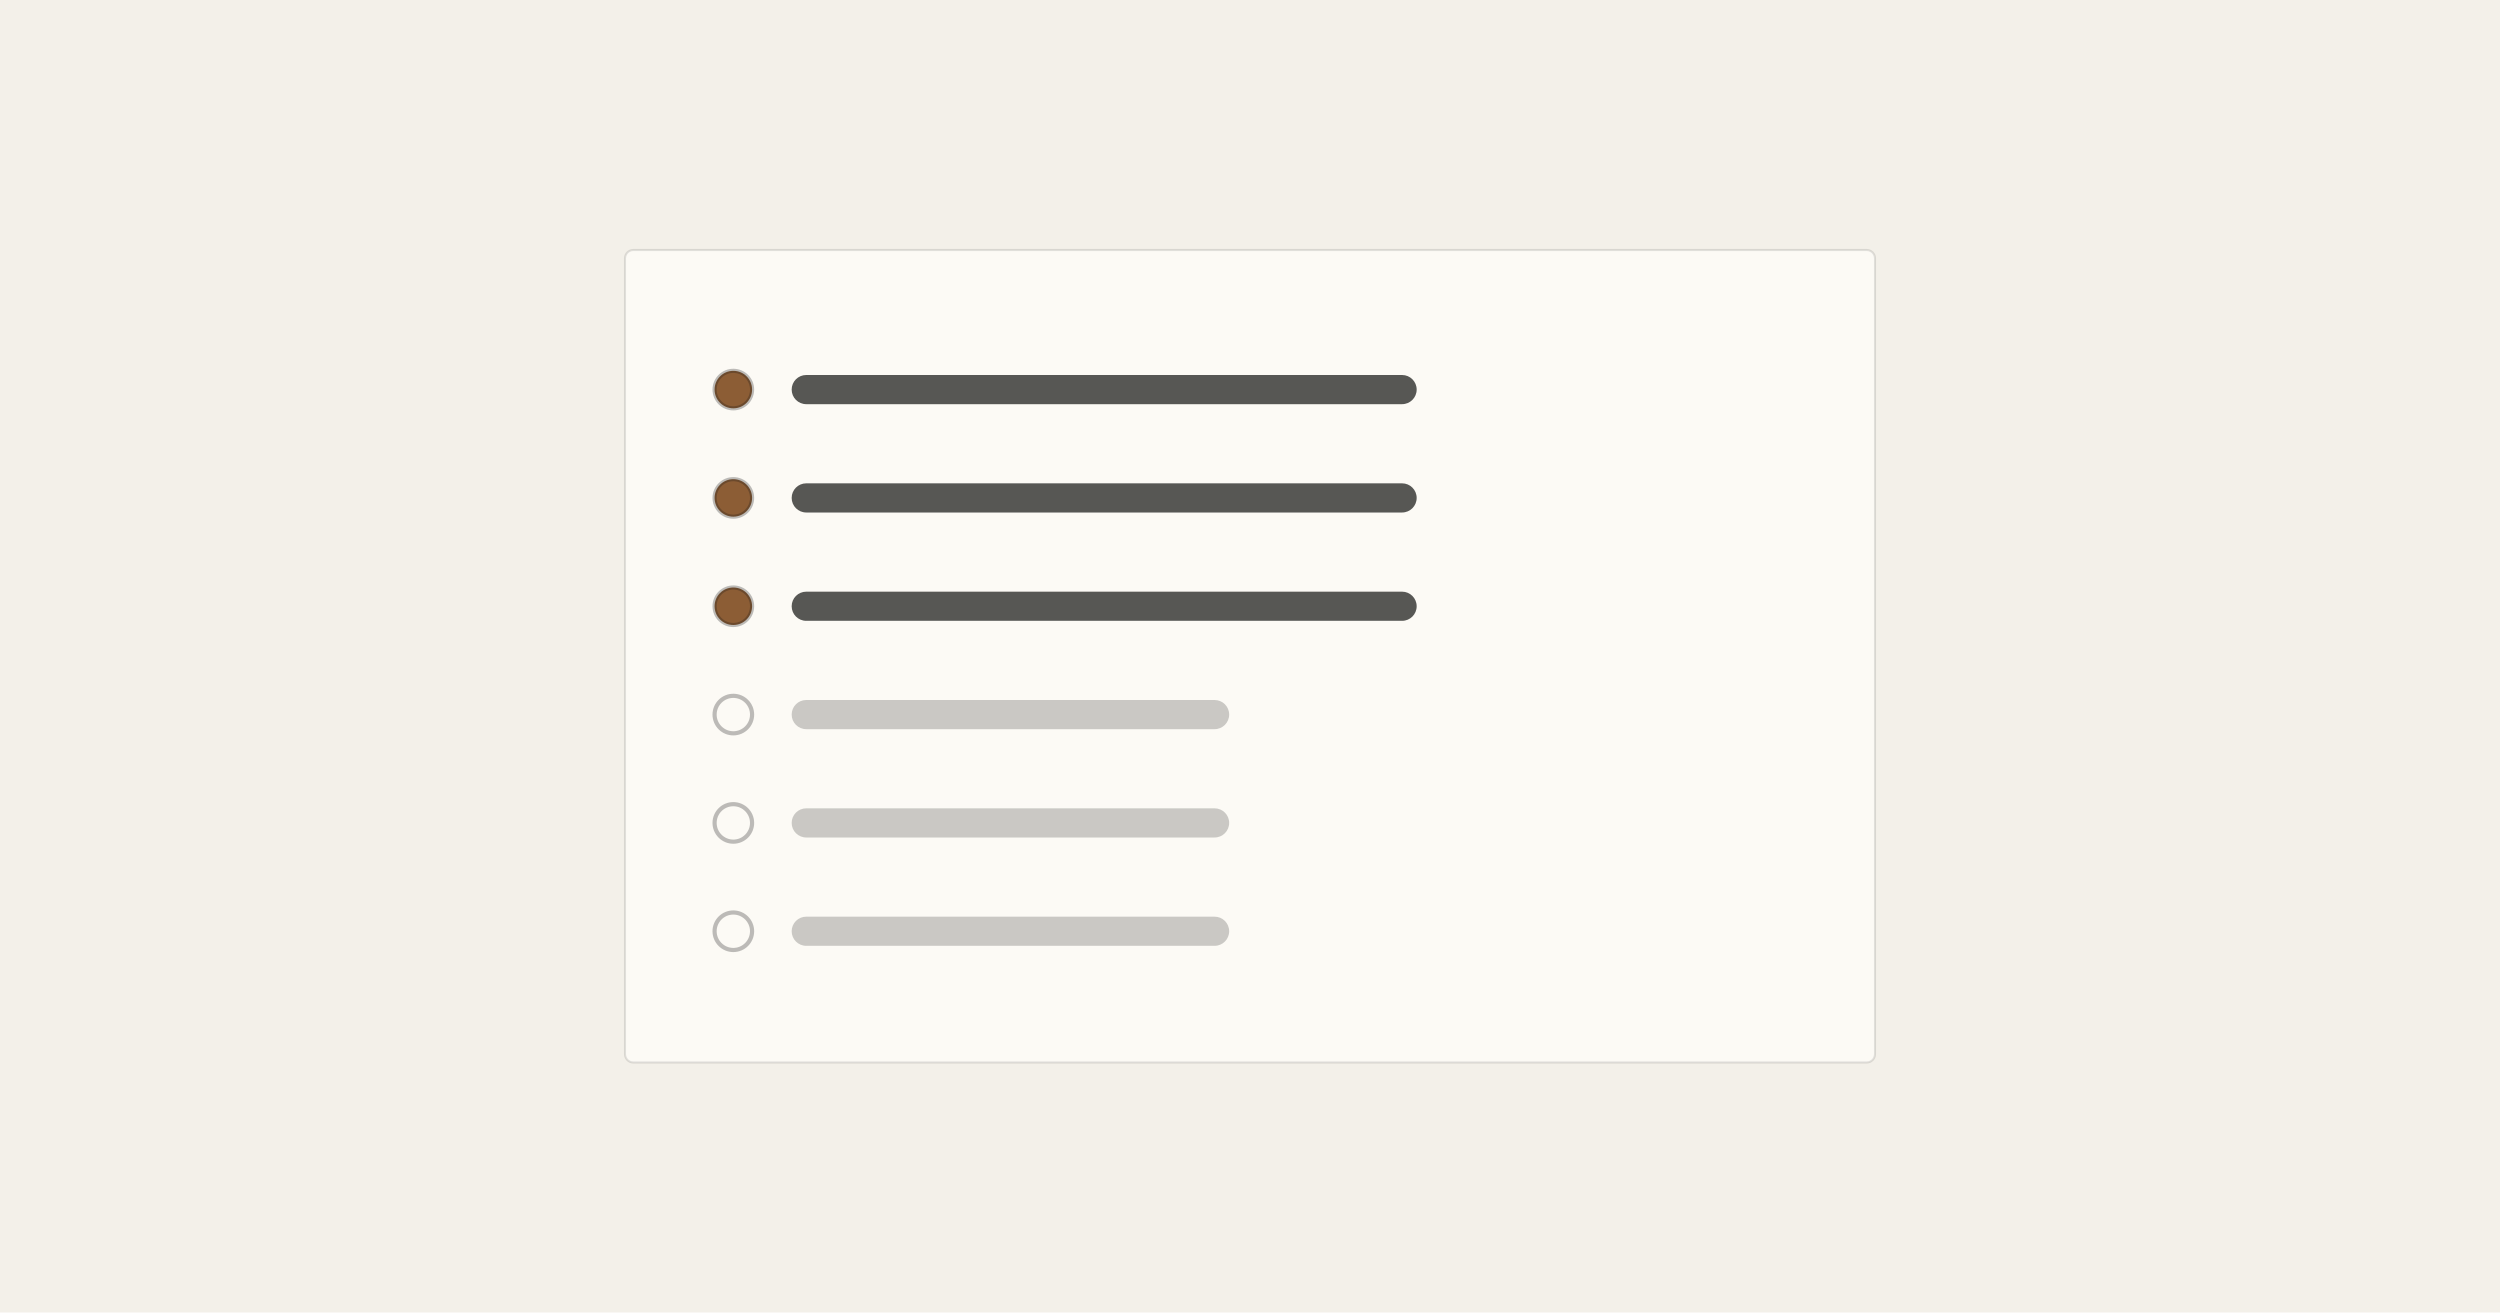
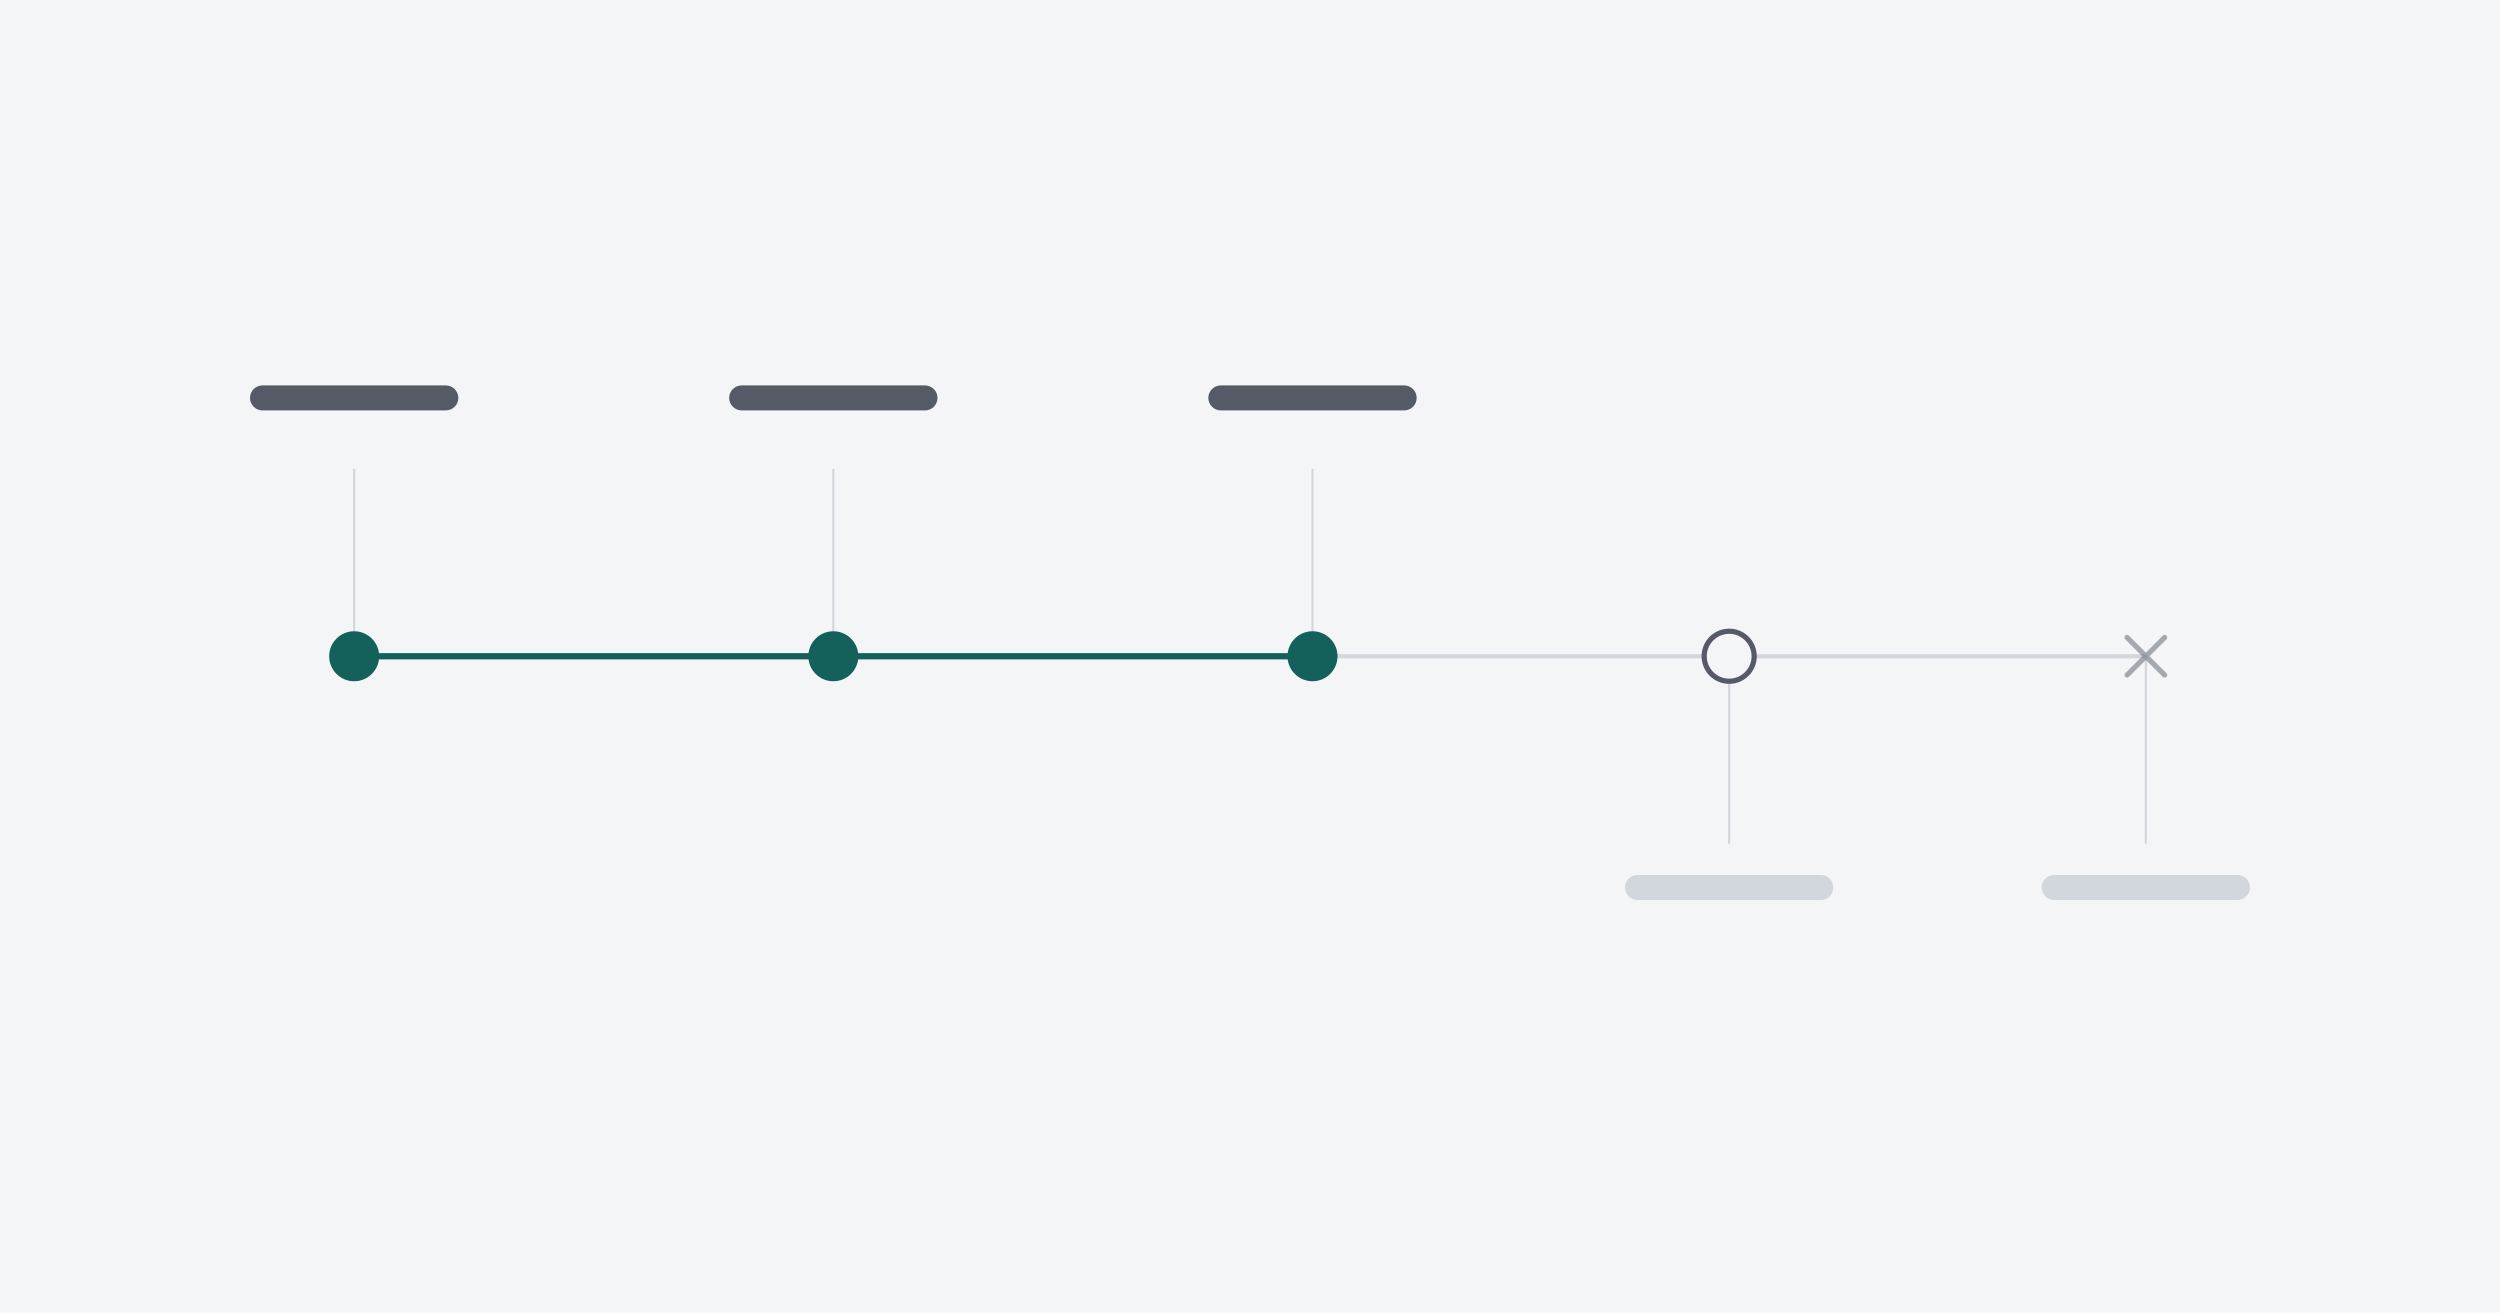
- <svg xmlns="http://www.w3.org/2000/svg" viewBox="0 0 1200 630" width="1200" height="630" role="img">
-   <rect width="1200" height="630" fill="#f3f0e9" />
-   <rect x="300" y="120" width="600" height="390" rx="4" fill="#fcfaf5" stroke="#171816" stroke-opacity="0.12" />
-   <rect x="380" y="180" width="300" height="14" rx="7" fill="#171816" opacity="0.72" />
-   <circle cx="352" cy="187" r="9" fill="#8c5d35" stroke="#171816" stroke-opacity="0.28" stroke-width="2" />
-   <rect x="380" y="232" width="300" height="14" rx="7" fill="#171816" opacity="0.72" />
-   <circle cx="352" cy="239" r="9" fill="#8c5d35" stroke="#171816" stroke-opacity="0.28" stroke-width="2" />
-   <rect x="380" y="284" width="300" height="14" rx="7" fill="#171816" opacity="0.72" />
-   <circle cx="352" cy="291" r="9" fill="#8c5d35" stroke="#171816" stroke-opacity="0.28" stroke-width="2" />
-   <rect x="380" y="336" width="210" height="14" rx="7" fill="#171816" opacity="0.22" />
-   <circle cx="352" cy="343" r="9" fill="none" stroke="#171816" stroke-opacity="0.28" stroke-width="2" />
-   <rect x="380" y="388" width="210" height="14" rx="7" fill="#171816" opacity="0.22" />
-   <circle cx="352" cy="395" r="9" fill="none" stroke="#171816" stroke-opacity="0.28" stroke-width="2" />
-   <rect x="380" y="440" width="210" height="14" rx="7" fill="#171816" opacity="0.22" />
-   <circle cx="352" cy="447" r="9" fill="none" stroke="#171816" stroke-opacity="0.28" stroke-width="2" />
+ <svg xmlns="http://www.w3.org/2000/svg" viewBox="0 0 1200 630" width="1200" height="630" role="img" aria-label="A purchase sequence: three tools bought now, one deferred, one deliberately skipped">
+   <style>
+     .ground { fill: #f4f5f7 }
+     .spine  { stroke: #d2d6dd; stroke-width: 2; stroke-linecap: round }
+     .done   { stroke: #14605a; stroke-width: 3; stroke-linecap: round }
+     .now    { fill: #14605a }
+     .defer  { fill: #f4f5f7; stroke: #545b67; stroke-width: 2.5 }
+     .skip   { stroke: #545b67; stroke-width: 2.5; stroke-linecap: round; opacity: .5 }
+     .stem   { stroke: #d2d6dd; stroke-width: 1 }
+     .bar    { fill: #545b67 }
+     .barq   { fill: #d2d6dd }
+ 
+     /* The sequence draws forward once. It rests complete. */
+     .done { stroke-dasharray: 460; animation: run 1.4s cubic-bezier(.16,1,.3,1) both }
+     @keyframes run { from { stroke-dashoffset: 460 } to { stroke-dashoffset: 0 } }
+     @media (prefers-reduced-motion: reduce) { .done { animation: none } }
+   </style>
+   <rect class="ground" width="1200" height="630" />
+   <line class="spine" x1="170" y1="315" x2="1030" y2="315" />
+   <line class="done" x1="170" y1="315" x2="630" y2="315" />
+   <g class="stem">
+     <line x1="170" y1="315" x2="170" y2="225" />
+     <line x1="400" y1="315" x2="400" y2="225" />
+     <line x1="630" y1="315" x2="630" y2="225" />
+   </g>
+   <g class="bar">
+     <rect x="120" y="185" width="100" height="12" rx="6" />
+     <rect x="350" y="185" width="100" height="12" rx="6" />
+     <rect x="580" y="185" width="100" height="12" rx="6" />
+   </g>
+   <circle class="now" cx="170" cy="315" r="12" />
+   <circle class="now" cx="400" cy="315" r="12" />
+   <circle class="now" cx="630" cy="315" r="12" />
+   <line class="stem" x1="830" y1="315" x2="830" y2="405" />
+   <rect class="barq" x="780" y="420" width="100" height="12" rx="6" />
+   <circle class="defer" cx="830" cy="315" r="12" />
+   <line class="stem" x1="1030" y1="315" x2="1030" y2="405" />
+   <rect class="barq" x="980" y="420" width="100" height="12" rx="6" />
+   <g class="skip">
+     <line x1="1021" y1="306" x2="1039" y2="324" />
+     <line x1="1039" y1="306" x2="1021" y2="324" />
+   </g>
</svg>
